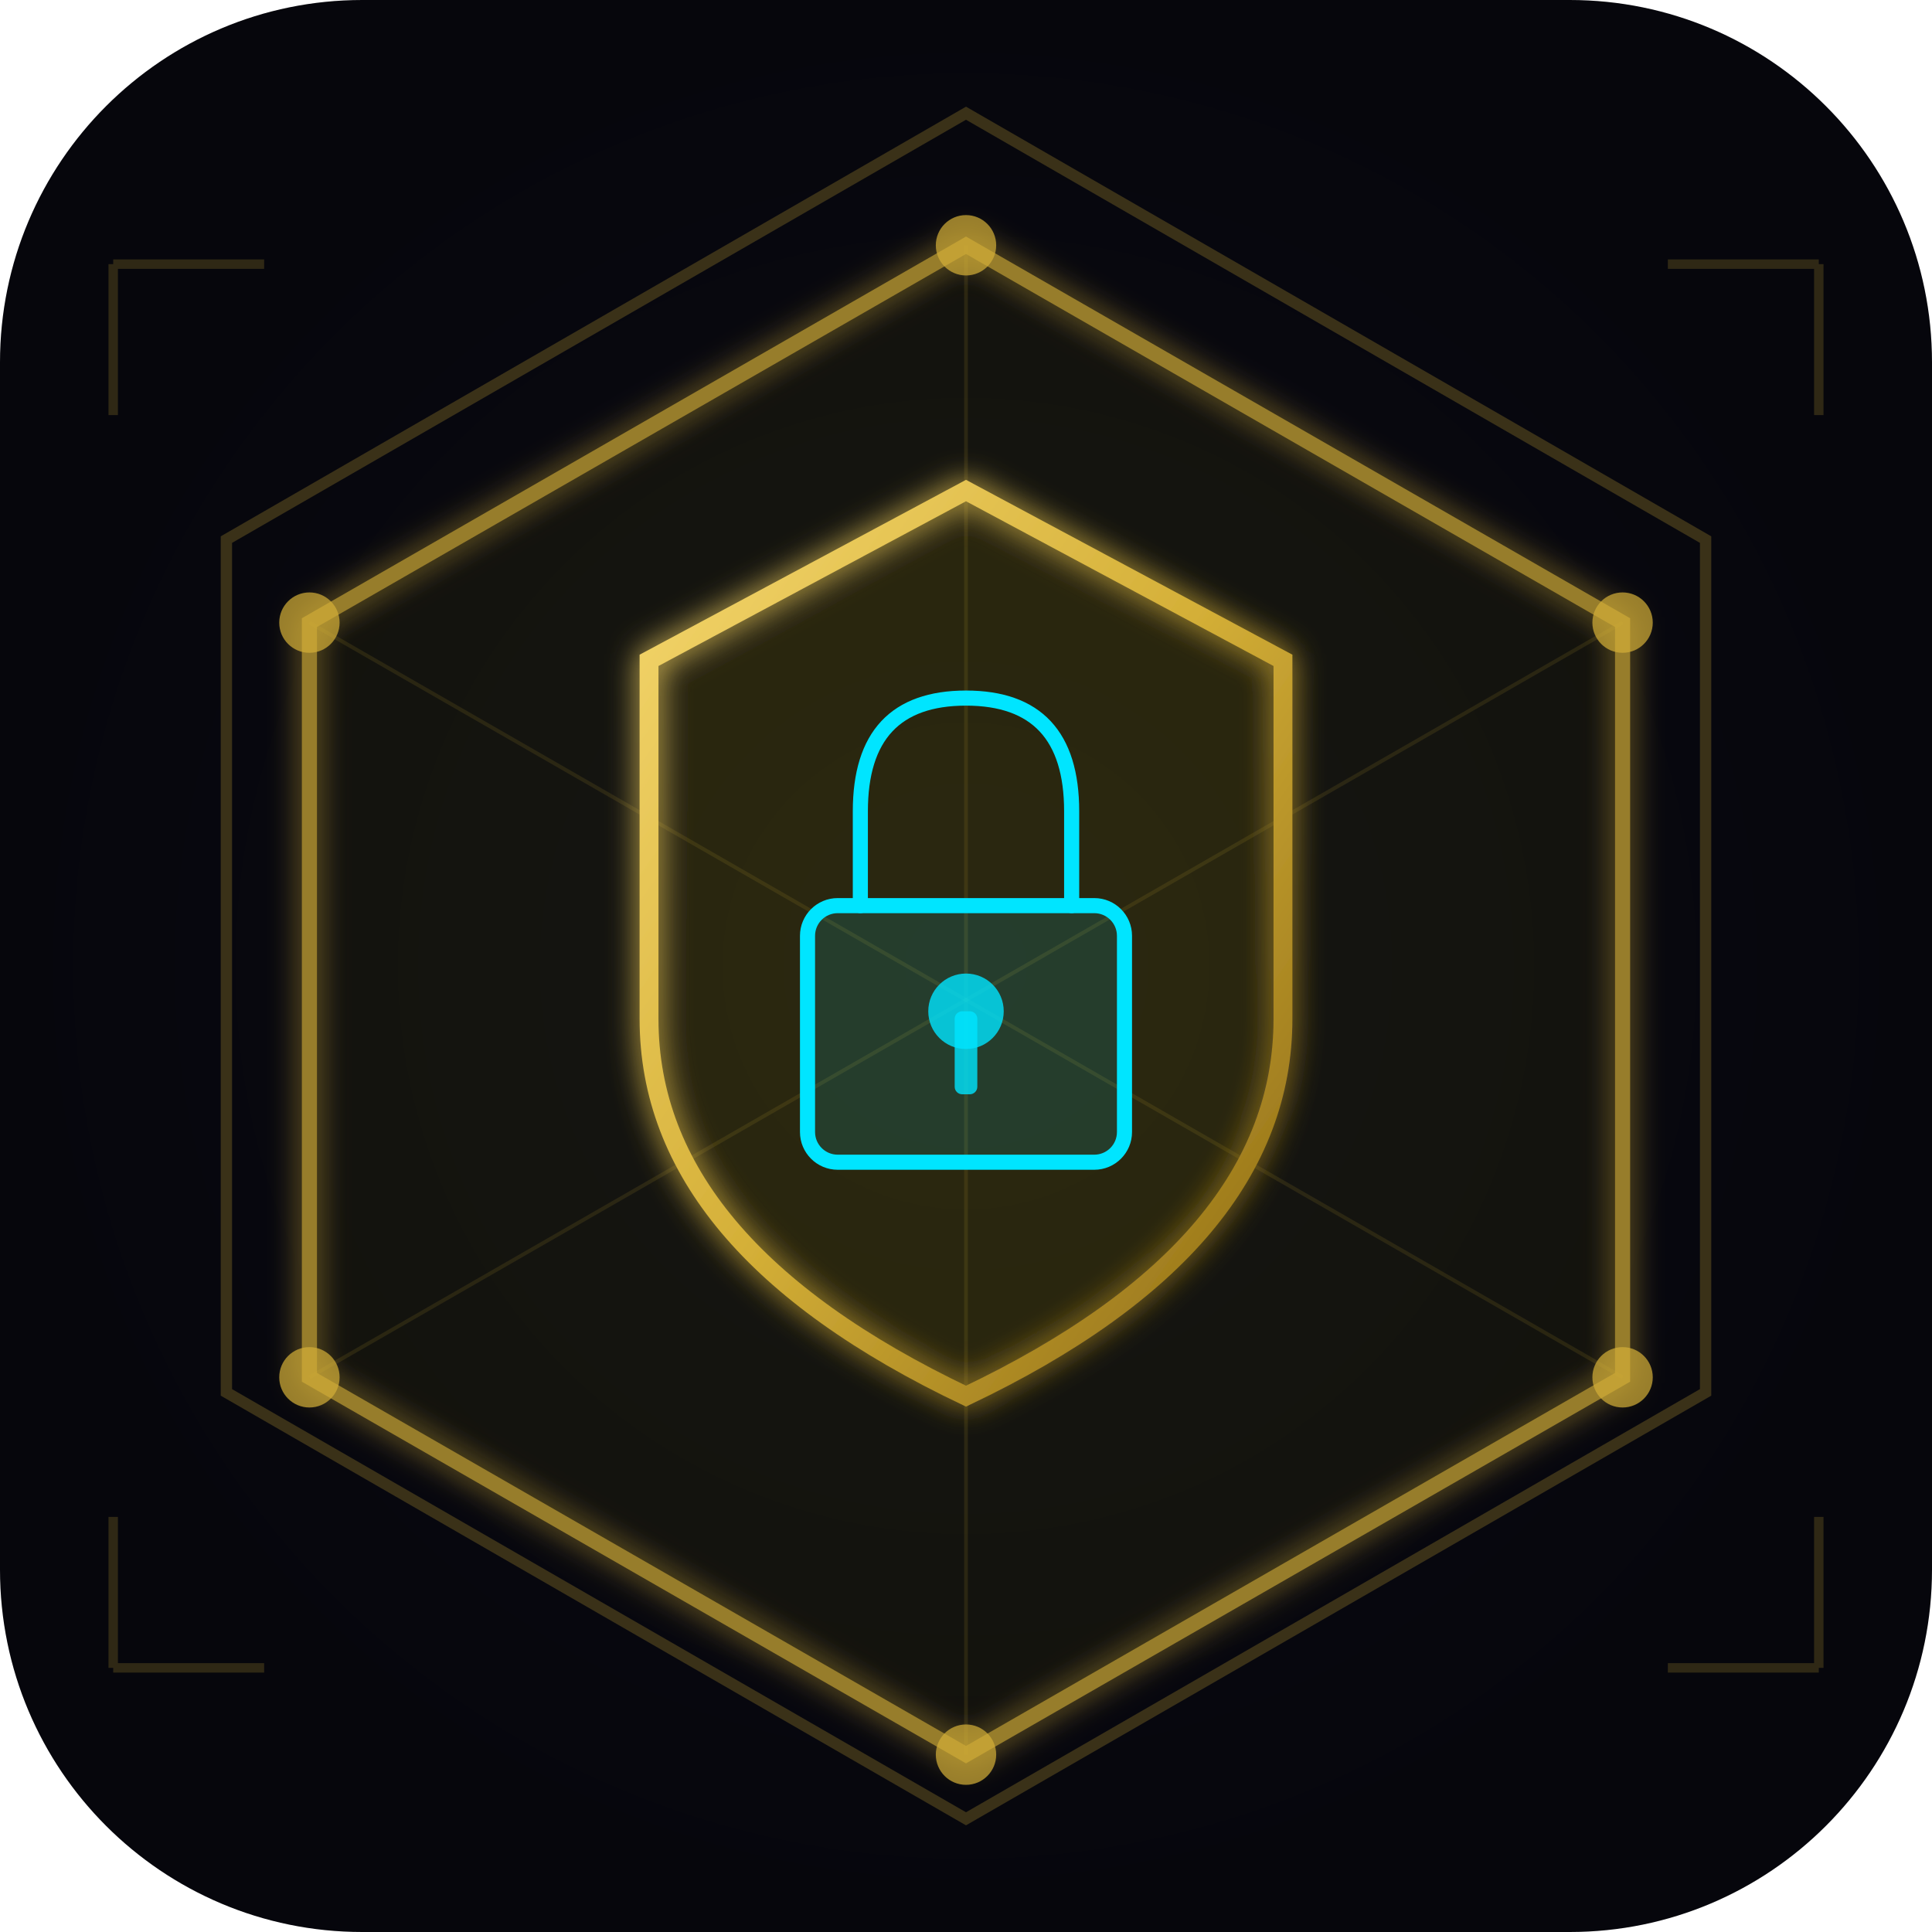
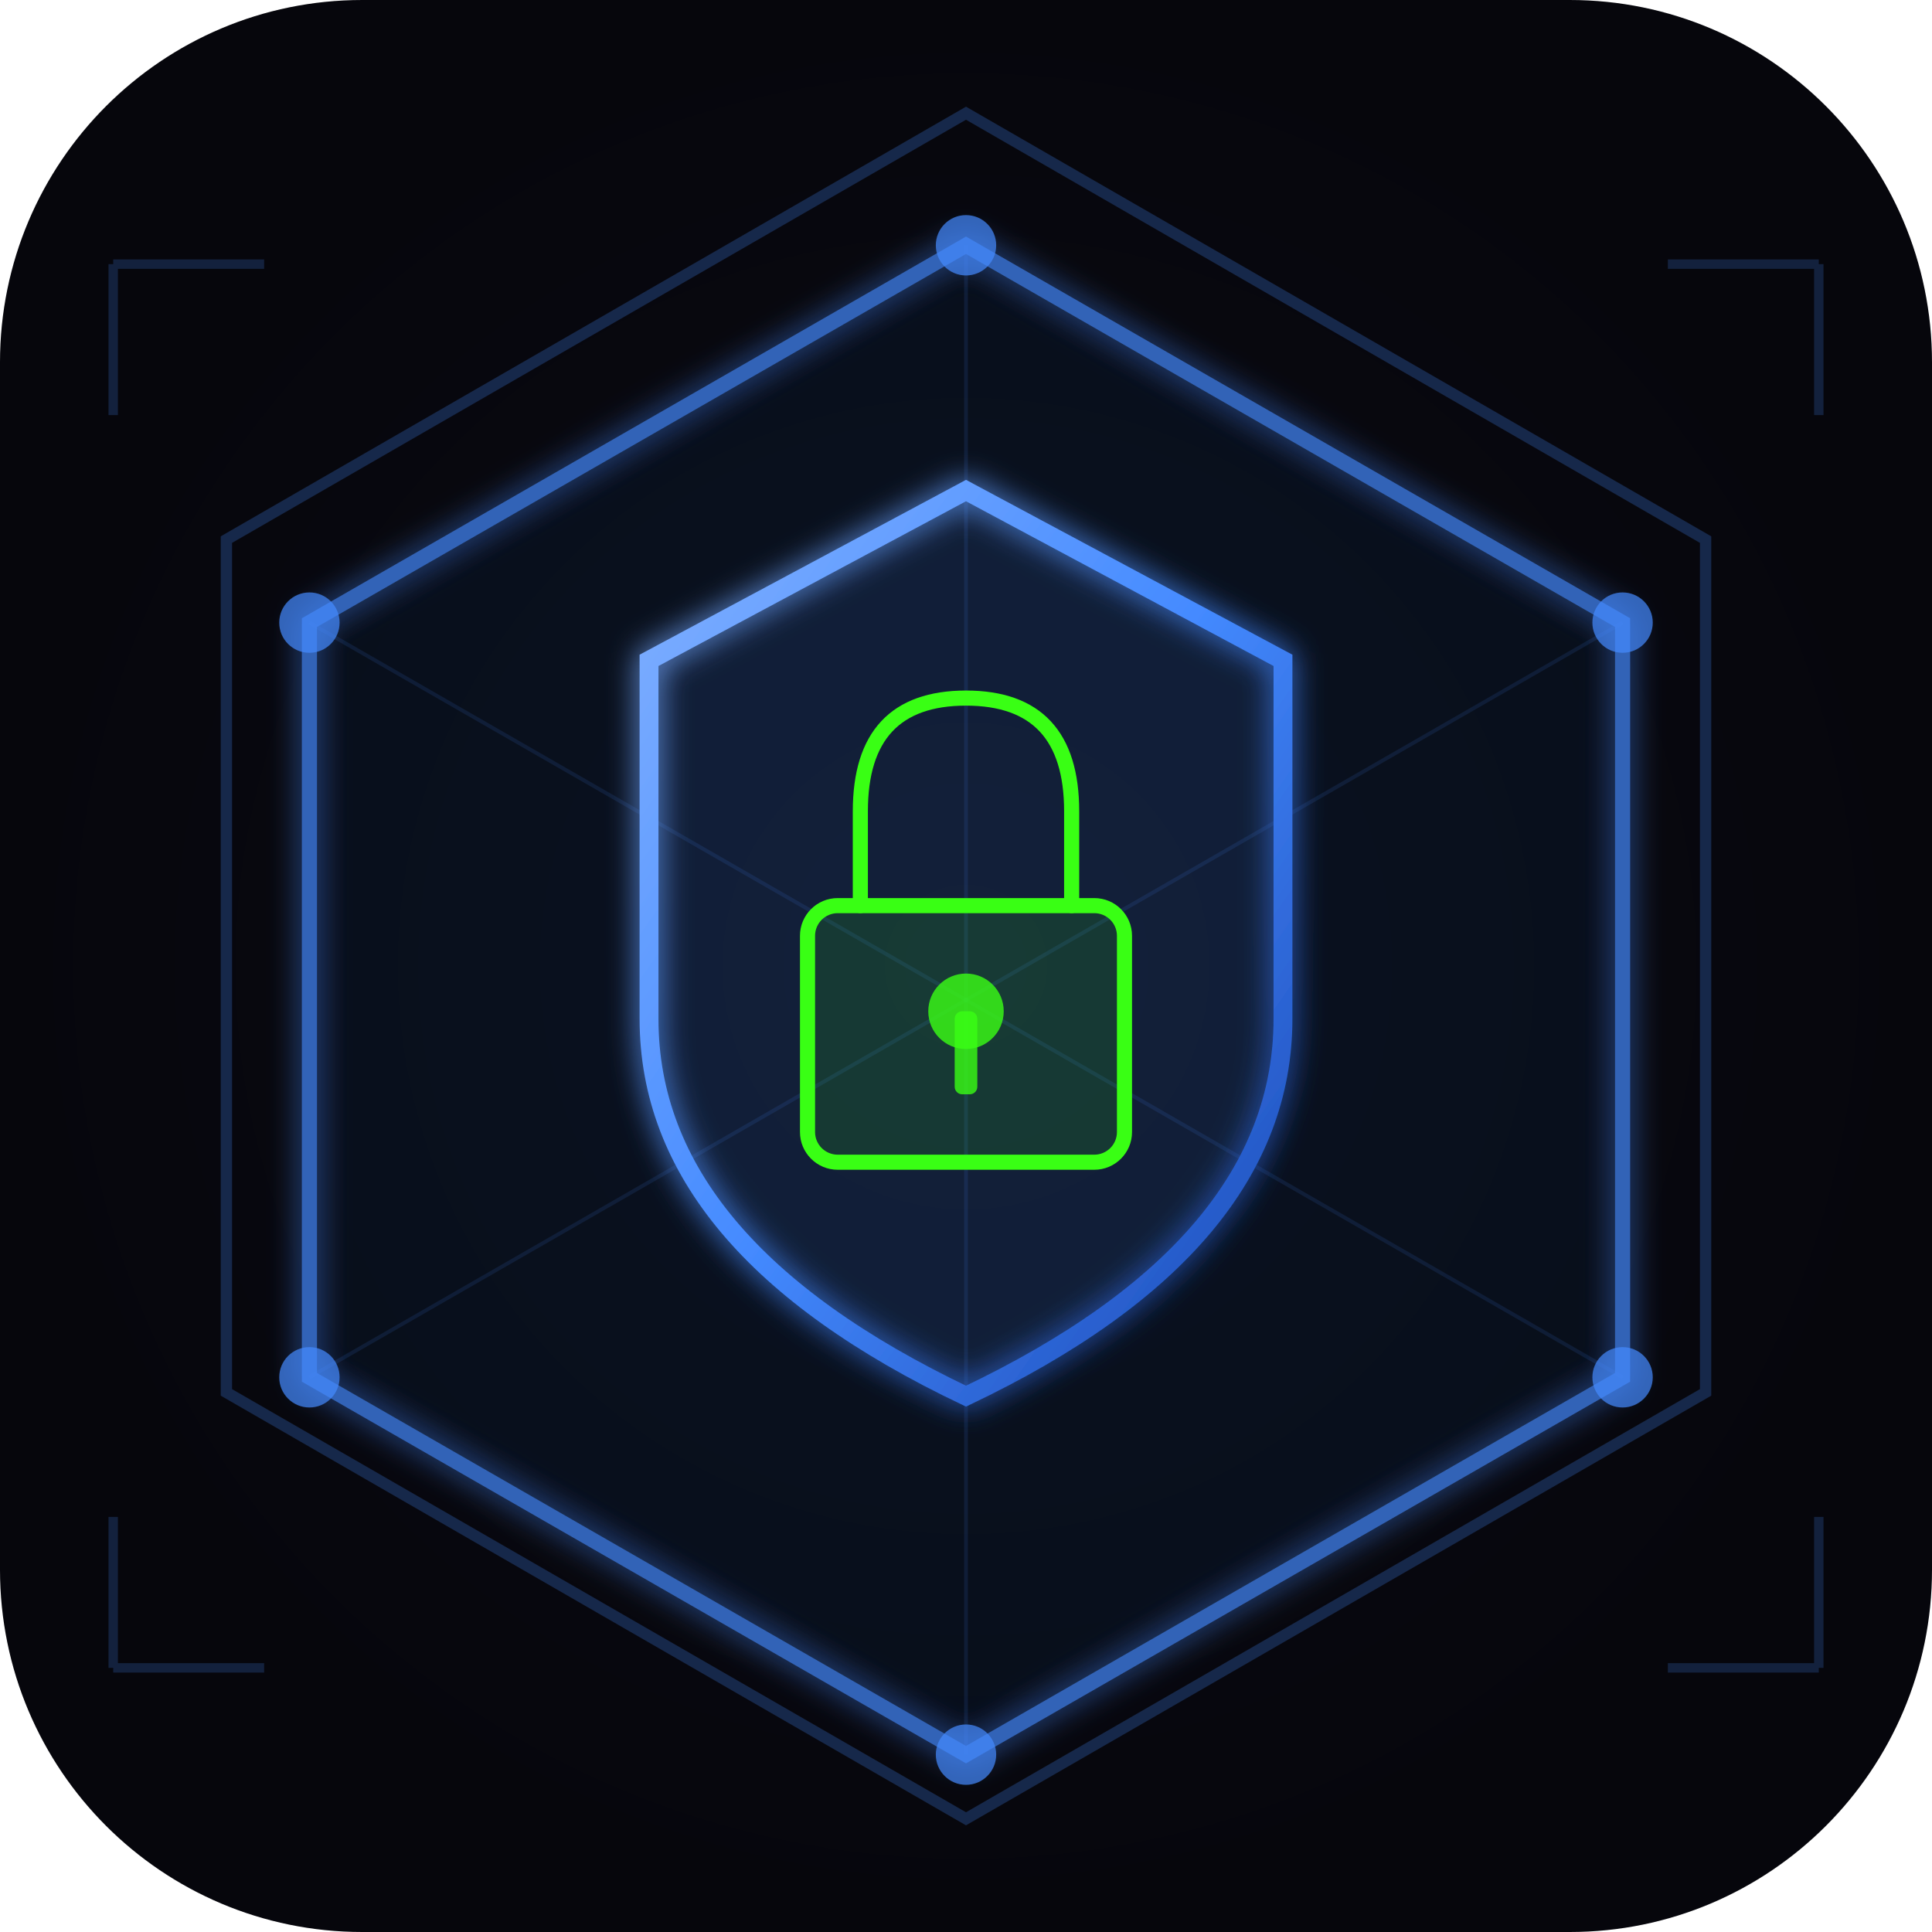
<svg xmlns="http://www.w3.org/2000/svg" viewBox="0 0 512 512" width="512" height="512">
  <defs>
    <radialGradient id="bg" cx="50%" cy="50%" r="50%">
      <stop offset="0%" stop-color="#0C0C14" />
      <stop offset="100%" stop-color="#06060C" />
    </radialGradient>
-     <linearGradient id="goldGrad" x1="0%" y1="0%" x2="100%" y2="100%">
-       <stop offset="0%" stop-color="#F5D76E" />
-       <stop offset="50%" stop-color="#D4AF37" />
-       <stop offset="100%" stop-color="#8B6914" />
+     <linearGradient id="blueGrad" x1="0%" y1="0%" x2="100%" y2="100%">
+       <stop offset="0%" stop-color="#82B1FF" />
+       <stop offset="50%" stop-color="#448AFF" />
+       <stop offset="100%" stop-color="#1A47B3" />
    </linearGradient>
    <filter id="glow">
      <feGaussianBlur stdDeviation="4" result="blur" />
      <feMerge>
        <feMergeNode in="blur" />
        <feMergeNode in="SourceGraphic" />
      </feMerge>
    </filter>
  </defs>
  <rect width="512" height="512" rx="96" fill="url(#bg)" />
-   <polygon points="256,30 452,143 452,369 256,482 60,369 60,143" fill="none" stroke="#D4AF37" stroke-width="3" opacity="0.25" />
-   <polygon points="256,65 430,165 430,365 256,465 82,365 82,165" fill="rgba(212,175,55,0.04)" stroke="#D4AF37" stroke-width="4" opacity="0.7" filter="url(#glow)" />
-   <circle cx="256" cy="65" r="8" fill="#D4AF37" opacity="0.7" />
-   <circle cx="430" cy="165" r="8" fill="#D4AF37" opacity="0.7" />
-   <circle cx="430" cy="365" r="8" fill="#D4AF37" opacity="0.7" />
-   <circle cx="256" cy="465" r="8" fill="#D4AF37" opacity="0.7" />
-   <circle cx="82" cy="365" r="8" fill="#D4AF37" opacity="0.7" />
-   <circle cx="82" cy="165" r="8" fill="#D4AF37" opacity="0.7" />
-   <line x1="256" y1="265" x2="256" y2="65" stroke="#D4AF37" stroke-width="1" opacity="0.12" />
-   <line x1="256" y1="265" x2="430" y2="165" stroke="#D4AF37" stroke-width="1" opacity="0.12" />
-   <line x1="256" y1="265" x2="430" y2="365" stroke="#D4AF37" stroke-width="1" opacity="0.12" />
-   <line x1="256" y1="265" x2="256" y2="465" stroke="#D4AF37" stroke-width="1" opacity="0.12" />
-   <line x1="256" y1="265" x2="82" y2="365" stroke="#D4AF37" stroke-width="1" opacity="0.12" />
-   <line x1="256" y1="265" x2="82" y2="165" stroke="#D4AF37" stroke-width="1" opacity="0.12" />
-   <path d="M256,130 L340,175 L340,270 Q340,330 256,370 Q172,330 172,270 L172,175 Z" fill="rgba(212,175,55,0.06)" stroke="url(#goldGrad)" stroke-width="5" filter="url(#glow)" />
-   <rect x="214" y="240" width="84" height="68" rx="8" fill="rgba(0,229,255,0.12)" stroke="#00E5FF" stroke-width="4" />
-   <path d="M228,240 L228,215 Q228,185 256,185 Q284,185 284,215 L284,240" fill="none" stroke="#00E5FF" stroke-width="4" stroke-linecap="round" />
-   <circle cx="256" cy="268" r="10" fill="#00E5FF" opacity="0.8" />
-   <rect x="253" y="268" width="6" height="22" rx="2" fill="#00E5FF" opacity="0.8" />
-   <g stroke="#D4AF37" stroke-width="2.5" opacity="0.2" fill="none">
+   <polygon points="256,30 452,143 452,369 256,482 60,369 60,143" fill="none" stroke="#448AFF" stroke-width="3" opacity="0.25" />
+   <polygon points="256,65 430,165 430,365 256,465 82,365 82,165" fill="rgba(68,138,255,0.04)" stroke="#448AFF" stroke-width="4" opacity="0.7" filter="url(#glow)" />
+   <circle cx="256" cy="65" r="8" fill="#448AFF" opacity="0.7" />
+   <circle cx="430" cy="165" r="8" fill="#448AFF" opacity="0.7" />
+   <circle cx="430" cy="365" r="8" fill="#448AFF" opacity="0.7" />
+   <circle cx="256" cy="465" r="8" fill="#448AFF" opacity="0.7" />
+   <circle cx="82" cy="365" r="8" fill="#448AFF" opacity="0.7" />
+   <circle cx="82" cy="165" r="8" fill="#448AFF" opacity="0.7" />
+   <line x1="256" y1="265" x2="256" y2="65" stroke="#448AFF" stroke-width="1" opacity="0.12" />
+   <line x1="256" y1="265" x2="430" y2="165" stroke="#448AFF" stroke-width="1" opacity="0.12" />
+   <line x1="256" y1="265" x2="430" y2="365" stroke="#448AFF" stroke-width="1" opacity="0.12" />
+   <line x1="256" y1="265" x2="256" y2="465" stroke="#448AFF" stroke-width="1" opacity="0.12" />
+   <line x1="256" y1="265" x2="82" y2="365" stroke="#448AFF" stroke-width="1" opacity="0.12" />
+   <line x1="256" y1="265" x2="82" y2="165" stroke="#448AFF" stroke-width="1" opacity="0.12" />
+   <path d="M256,130 L340,175 L340,270 Q340,330 256,370 Q172,330 172,270 L172,175 Z" fill="rgba(68,138,255,0.06)" stroke="url(#blueGrad)" stroke-width="5" filter="url(#glow)" />
+   <rect x="214" y="240" width="84" height="68" rx="8" fill="rgba(57,255,20,0.12)" stroke="#39FF14" stroke-width="4" />
+   <path d="M228,240 L228,215 Q228,185 256,185 Q284,185 284,215 L284,240" fill="none" stroke="#39FF14" stroke-width="4" stroke-linecap="round" />
+   <circle cx="256" cy="268" r="10" fill="#39FF14" opacity="0.8" />
+   <rect x="253" y="268" width="6" height="22" rx="2" fill="#39FF14" opacity="0.8" />
+   <g stroke="#448AFF" stroke-width="2.5" opacity="0.2" fill="none">
    <path d="M30 70 L70 70 M30 70 L30 110" />
    <path d="M482 70 L442 70 M482 70 L482 110" />
    <path d="M30 442 L70 442 M30 442 L30 402" />
    <path d="M482 442 L442 442 M482 442 L482 402" />
  </g>
</svg>
